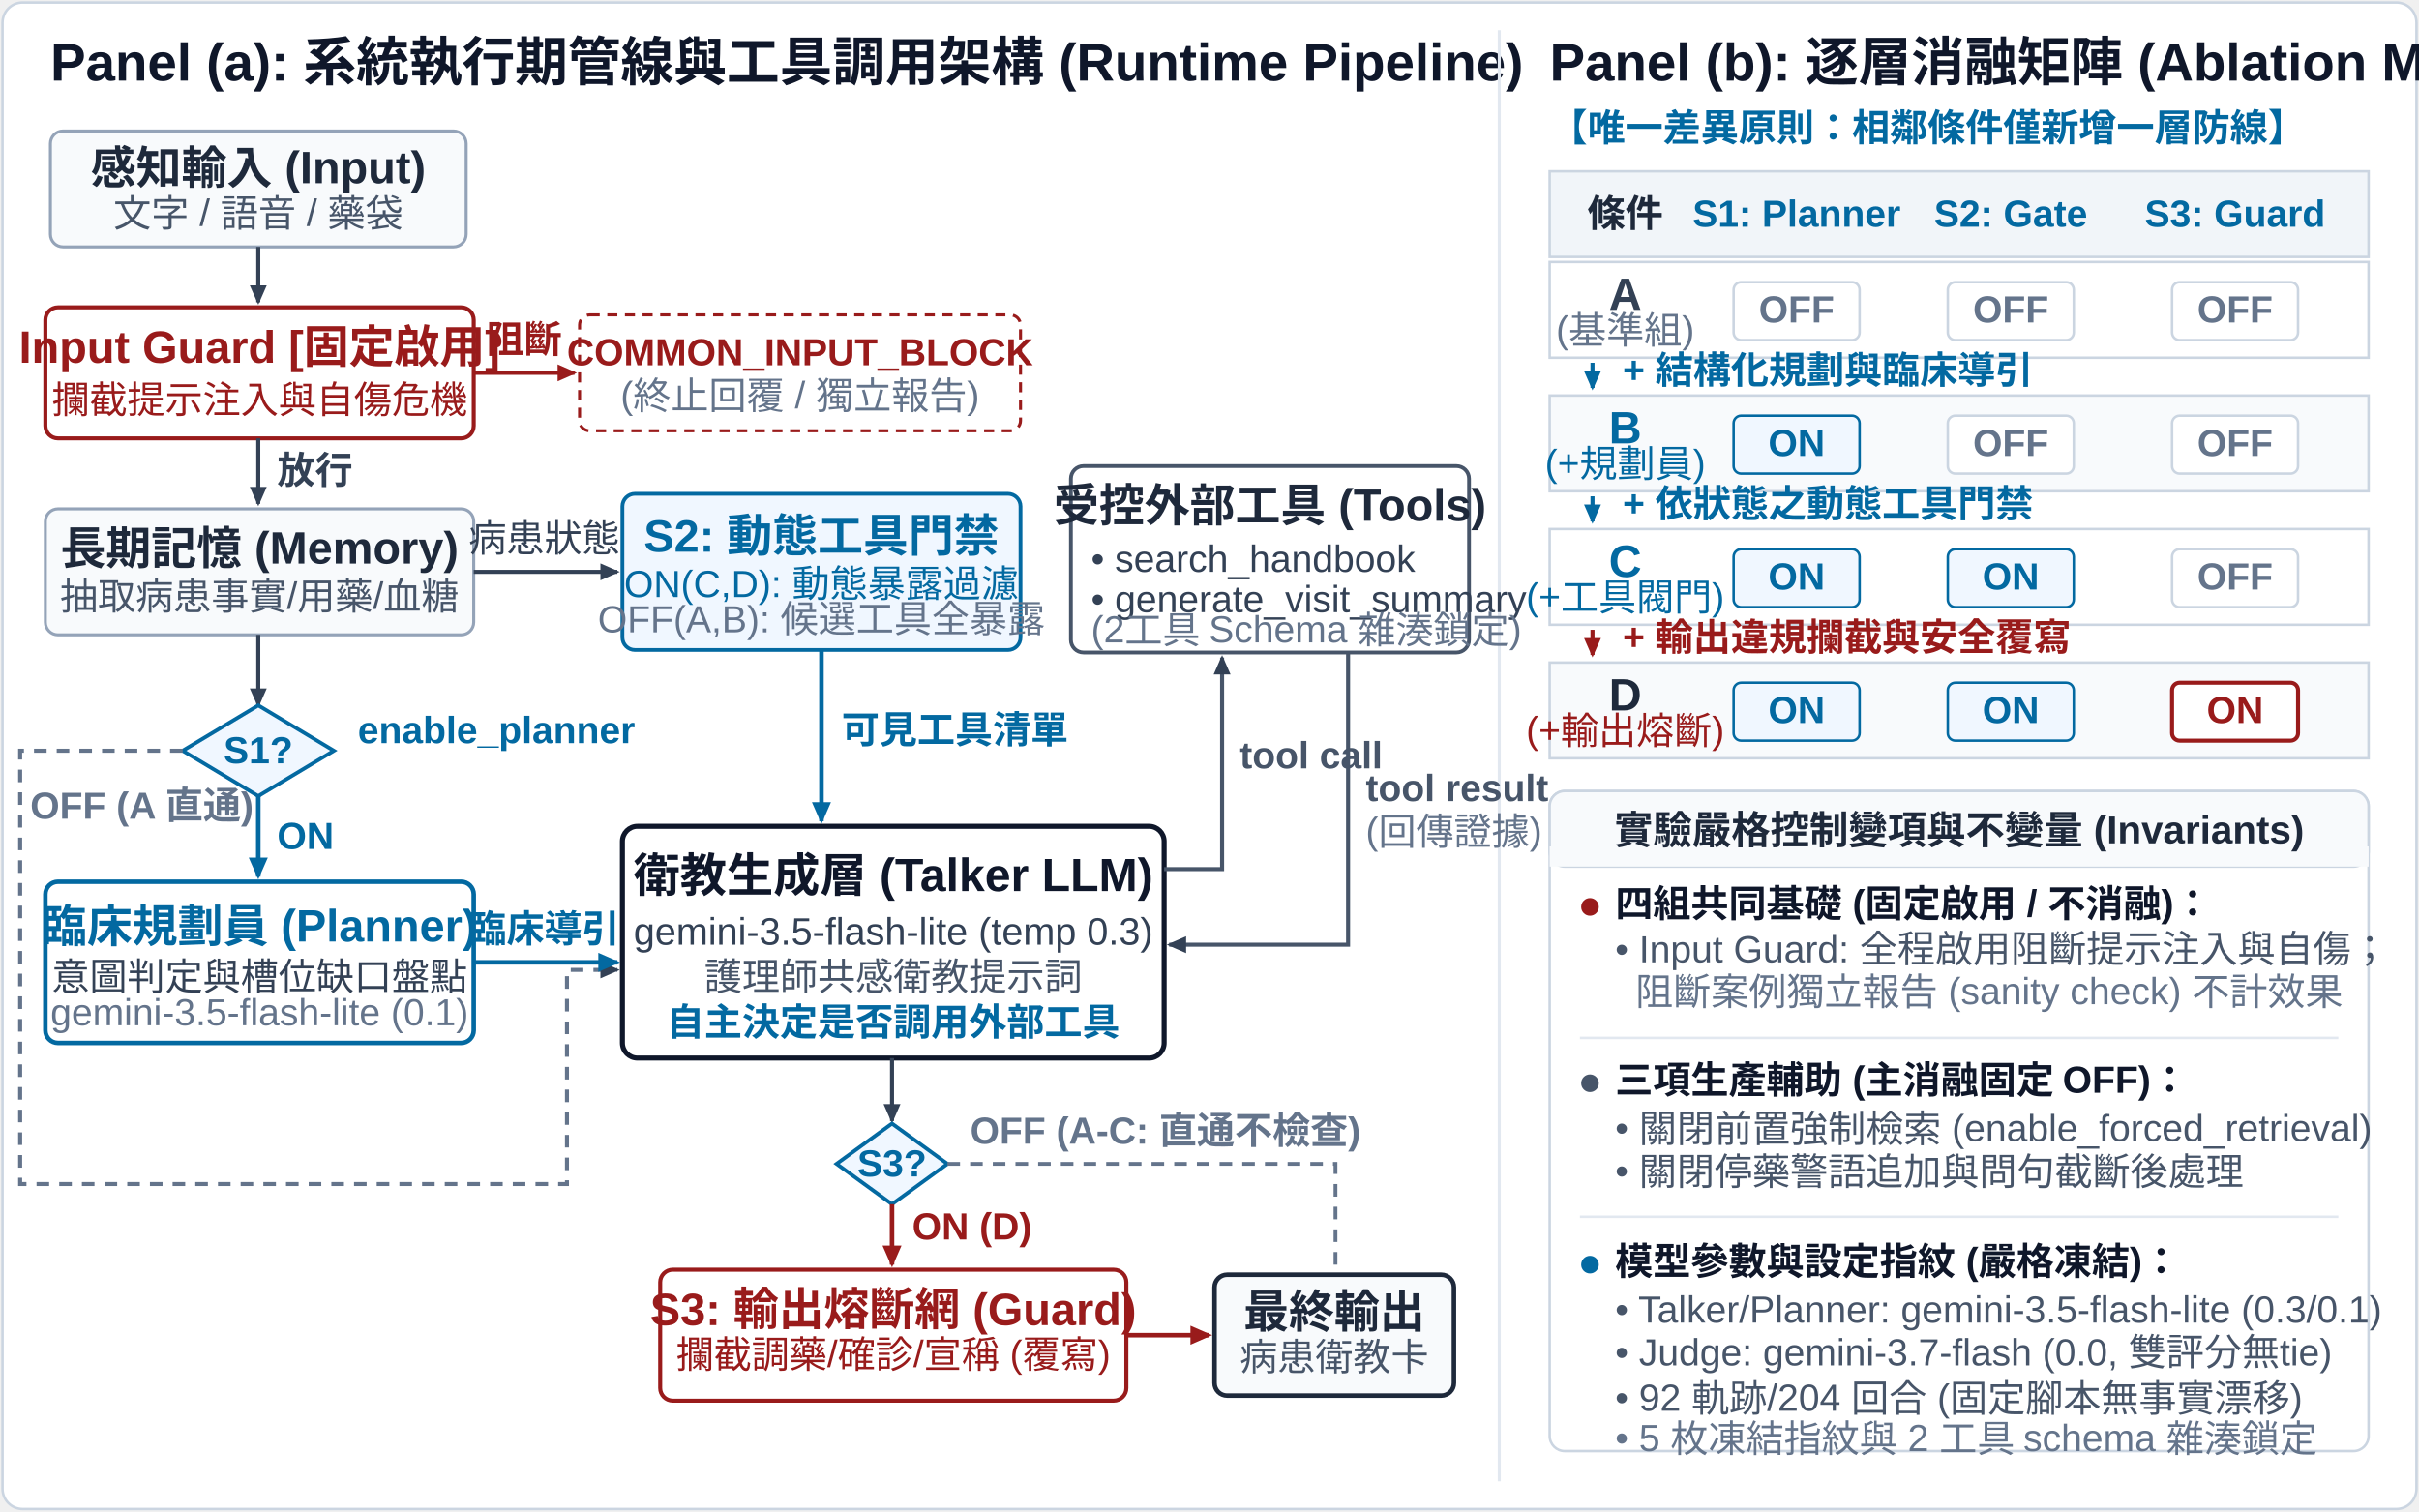
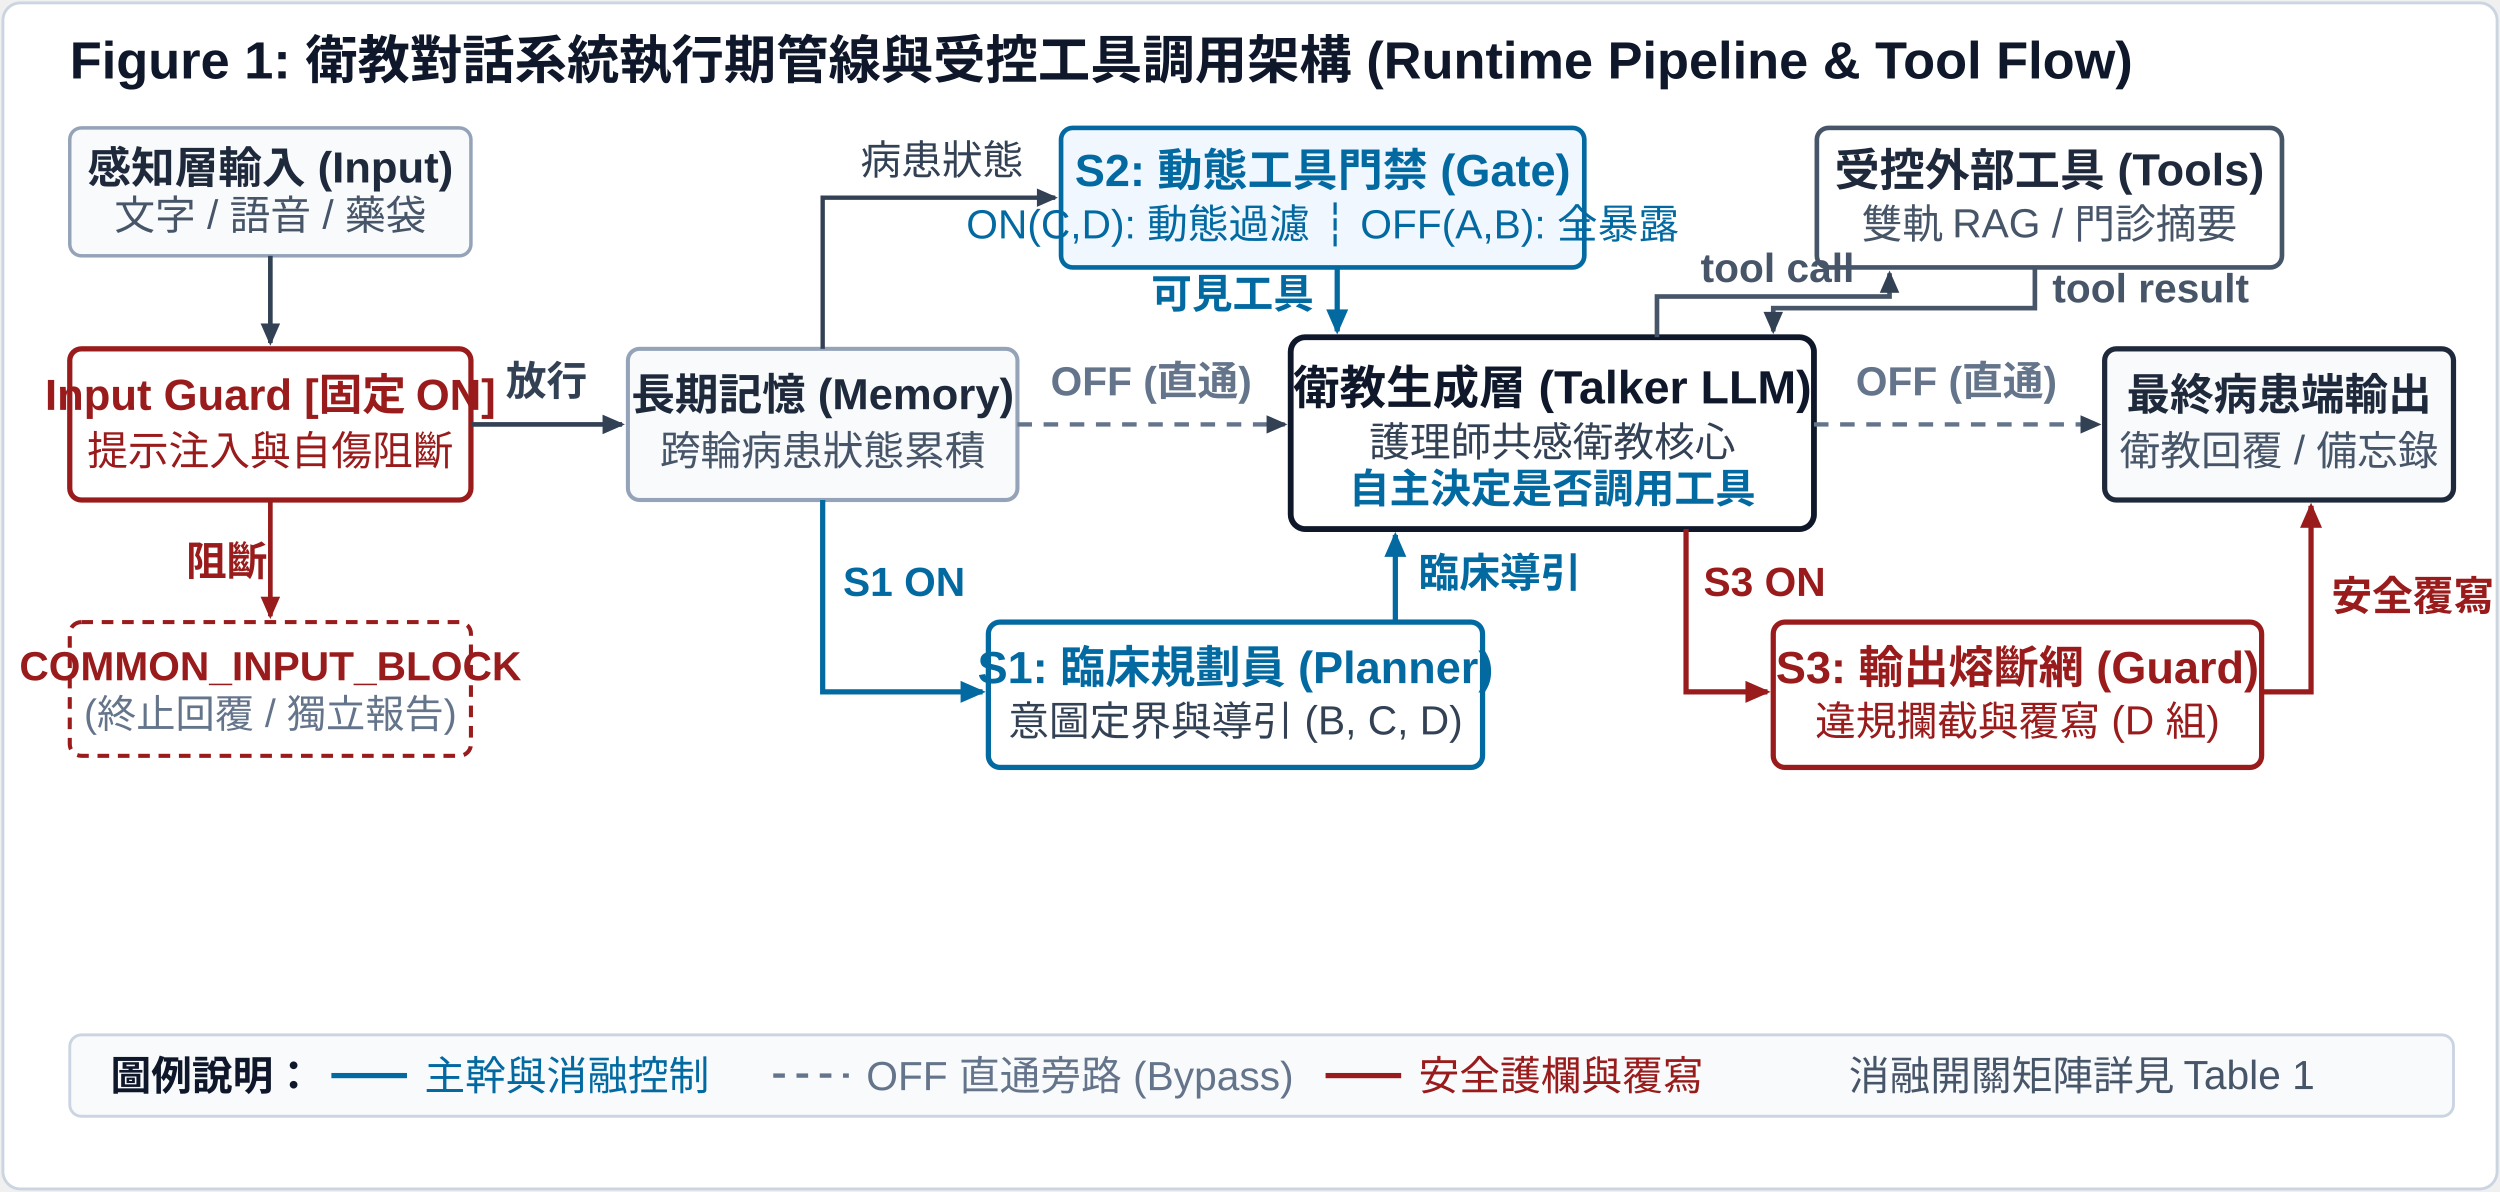
- <svg xmlns="http://www.w3.org/2000/svg" viewBox="0 0 960 600" width="100%" height="100%" style="background-color: #ffffff; font-family: -apple-system, BlinkMacSystemFont, 'Segoe UI', 'Noto Sans TC', 'Helvetica Neue', Arial, sans-serif;">
+ <svg xmlns="http://www.w3.org/2000/svg" viewBox="0 0 860 410" width="100%" height="100%" style="background-color: #ffffff; font-family: -apple-system, BlinkMacSystemFont, 'Segoe UI', 'Noto Sans TC', 'Helvetica Neue', Arial, sans-serif;">
  <defs>
    <marker id="arr-slate" viewBox="0 0 10 10" refX="7" refY="5" markerWidth="6" markerHeight="6" orient="auto-start-reverse">
      <path d="M 0 1.5 L 8 5 L 0 8.5 z" fill="#334155" />
    </marker>
    <marker id="arr-blue" viewBox="0 0 10 10" refX="7" refY="5" markerWidth="6" markerHeight="6" orient="auto-start-reverse">
      <path d="M 0 1.5 L 8 5 L 0 8.5 z" fill="#0369a1" />
    </marker>
    <marker id="arr-red" viewBox="0 0 10 10" refX="7" refY="5" markerWidth="6" markerHeight="6" orient="auto-start-reverse">
      <path d="M 0 1.5 L 8 5 L 0 8.5 z" fill="#991b1b" />
    </marker>
  </defs>
-   <rect x="1" y="1" width="958" height="598" rx="8" fill="#ffffff" stroke="#cbd5e1" stroke-width="1" />
-   <text x="20" y="32" font-size="21.0" font-weight="bold" fill="#0f172a">Panel (a): 系統執行期管線與工具調用架構 (Runtime Pipeline)</text>
-   <text x="615" y="32" font-size="21.0" font-weight="bold" fill="#0f172a">Panel (b): 逐層消融矩陣 (Ablation Matrix)</text>
-   <line x1="595" y1="12" x2="595" y2="588" stroke="#e2e8f0" stroke-width="1.2" />
-   <g transform="translate(20, 52)">
-     <rect width="165" height="46" rx="5" fill="#f8fafc" stroke="#94a3b8" stroke-width="1.2" />
-     <text x="82.5" y="21" font-size="18.0" font-weight="bold" fill="#1e293b" text-anchor="middle">感知輸入 (Input)</text>
-     <text x="82.5" y="38" font-size="15.0" fill="#475569" text-anchor="middle">文字 / 語音 / 藥袋</text>
+   <rect x="1" y="1" width="858" height="408" rx="6" fill="#ffffff" stroke="#cbd5e1" stroke-width="1" />
+   <text x="24" y="27" font-size="18.0" font-weight="bold" fill="#0f172a">Figure 1: 衛教對話系統執行期管線與受控工具調用架構 (Runtime Pipeline &amp; Tool Flow)</text>
+   <g transform="translate(365, 44)">
+     <rect width="180" height="48" rx="4" fill="#f0f7ff" stroke="#0369a1" stroke-width="1.6" />
+     <text x="90" y="20" font-size="15.5" font-weight="bold" fill="#0369a1" text-anchor="middle">S2: 動態工具門禁 (Gate)</text>
+     <text x="90" y="38" font-size="14.0" fill="#0369a1" text-anchor="middle">ON(C,D): 動態過濾 ┆ OFF(A,B): 全暴露</text>
  </g>
-   <path d="M 102.5 98 L 102.5 120" fill="none" stroke="#334155" stroke-width="1.6" marker-end="url(#arr-slate)" />
-   <g transform="translate(18, 122)">
-     <rect width="170" height="52" rx="5" fill="#ffffff" stroke="#991b1b" stroke-width="1.6" />
-     <text x="85" y="22" font-size="18.0" font-weight="bold" fill="#991b1b" text-anchor="middle">Input Guard [固定啟用]</text>
-     <text x="85" y="42" font-size="15.0" fill="#991b1b" text-anchor="middle">攔截提示注入與自傷危機</text>
+   <g transform="translate(625, 44)">
+     <rect width="160" height="48" rx="4" fill="#ffffff" stroke="#475569" stroke-width="1.6" />
+     <text x="80" y="20" font-size="15.5" font-weight="bold" fill="#1e293b" text-anchor="middle">受控外部工具 (Tools)</text>
+     <text x="80" y="38" font-size="14.0" fill="#475569" text-anchor="middle">雙軌 RAG / 門診摘要</text>
  </g>
-   <path d="M 188 148 L 228 148" fill="none" stroke="#991b1b" stroke-width="1.6" marker-end="url(#arr-red)" />
-   <text x="208" y="140" font-size="15.0" font-weight="bold" fill="#991b1b" text-anchor="middle">阻斷</text>
-   <g transform="translate(230, 125)">
-     <rect width="175" height="46" rx="4" fill="#ffffff" stroke="#991b1b" stroke-width="1.2" stroke-dasharray="4,3" />
-     <text x="87.5" y="20" font-size="15.0" font-weight="bold" fill="#991b1b" text-anchor="middle">COMMON_INPUT_BLOCK</text>
-     <text x="87.5" y="37" font-size="15.0" fill="#64748b" text-anchor="middle">(終止回覆 / 獨立報告)</text>
+   <g transform="translate(24, 44)">
+     <rect width="138" height="44" rx="4" fill="#f8fafc" stroke="#94a3b8" stroke-width="1.2" />
+     <text x="69" y="19" font-size="15.0" font-weight="bold" fill="#1e293b" text-anchor="middle">感知層輸入 (Input)</text>
+     <text x="69" y="35" font-size="14.0" fill="#475569" text-anchor="middle">文字 / 語音 / 藥袋</text>
  </g>
-   <path d="M 102.5 174 L 102.5 200" fill="none" stroke="#334155" stroke-width="1.6" marker-end="url(#arr-slate)" />
-   <text x="110" y="192" font-size="15.0" font-weight="bold" fill="#334155">放行</text>
-   <g transform="translate(18, 202)">
-     <rect width="170" height="50" rx="5" fill="#f8fafc" stroke="#94a3b8" stroke-width="1.2" />
-     <text x="85" y="22" font-size="18.0" font-weight="bold" fill="#1e293b" text-anchor="middle">長期記憶 (Memory)</text>
-     <text x="85" y="40" font-size="15.0" fill="#475569" text-anchor="middle">抽取病患事實/用藥/血糖</text>
+   <path d="M 93 88 L 93 118" fill="none" stroke="#334155" stroke-width="1.6" marker-end="url(#arr-slate)" />
+   <g transform="translate(24, 120)">
+     <rect width="138" height="52" rx="4" fill="#ffffff" stroke="#991b1b" stroke-width="1.8" />
+     <text x="69" y="21" font-size="15.0" font-weight="bold" fill="#991b1b" text-anchor="middle">Input Guard [固定 ON]</text>
+     <text x="69" y="40" font-size="14.0" fill="#991b1b" text-anchor="middle">提示注入與自傷阻斷</text>
  </g>
-   <path d="M 102.5 252 L 102.5 280" fill="none" stroke="#334155" stroke-width="1.6" marker-end="url(#arr-slate)" />
-   <g transform="translate(102.5, 298)">
-     <polygon points="0,-18 30,0 0,18 -30,0" fill="#f0f7ff" stroke="#0369a1" stroke-width="1.5" />
-     <text x="0" y="5" font-size="15.0" font-weight="bold" fill="#0369a1" text-anchor="middle">S1?</text>
+   <path d="M 93 172 L 93 212" fill="none" stroke="#991b1b" stroke-width="1.6" marker-end="url(#arr-red)" />
+   <text x="64" y="198" font-size="14.0" font-weight="bold" fill="#991b1b">阻斷</text>
+   <g transform="translate(24, 214)">
+     <rect width="138" height="46" rx="4" fill="#ffffff" stroke="#991b1b" stroke-width="1.4" stroke-dasharray="4,3" />
+     <text x="69" y="20" font-size="14.0" font-weight="bold" fill="#991b1b" text-anchor="middle">COMMON_INPUT_BLOCK</text>
+     <text x="69" y="36" font-size="13.5" fill="#64748b" text-anchor="middle">(終止回覆 / 獨立報告)</text>
  </g>
-   <text x="142" y="295" font-size="15.0" font-weight="bold" fill="#0369a1">enable_planner</text>
-   <path d="M 102.5 316 L 102.5 348" fill="none" stroke="#0369a1" stroke-width="1.8" marker-end="url(#arr-blue)" />
-   <text x="110" y="337" font-size="15.0" font-weight="bold" fill="#0369a1">ON</text>
-   <g transform="translate(18, 350)">
-     <rect width="170" height="64" rx="5" fill="#ffffff" stroke="#0369a1" stroke-width="1.8" />
-     <text x="85" y="24" font-size="18.0" font-weight="bold" fill="#0369a1" text-anchor="middle">臨床規劃員 (Planner)</text>
-     <text x="85" y="43" font-size="15.0" fill="#334155" text-anchor="middle">意圖判定與槽位缺口盤點</text>
-     <text x="85" y="57" font-size="15.0" fill="#64748b" text-anchor="middle">gemini-3.5-flash-lite (0.1)</text>
+   <path d="M 162 146 L 214 146" fill="none" stroke="#334155" stroke-width="1.6" marker-end="url(#arr-slate)" />
+   <text x="188" y="136" font-size="14.0" font-weight="bold" fill="#334155" text-anchor="middle">放行</text>
+   <g transform="translate(216, 120)">
+     <rect width="134" height="52" rx="4" fill="#f8fafc" stroke="#94a3b8" stroke-width="1.4" />
+     <text x="67" y="21" font-size="15.0" font-weight="bold" fill="#1e293b" text-anchor="middle">長期記憶 (Memory)</text>
+     <text x="67" y="40" font-size="14.0" fill="#475569" text-anchor="middle">跨輪病患狀態累積</text>
  </g>
-   <path d="M 72.5 298 L 8 298 L 8 470 L 225 470 L 225 385 L 245 385" fill="none" stroke="#64748b" stroke-width="1.6" stroke-dasharray="5,4" marker-end="url(#arr-slate)" />
-   <text x="12" y="325" font-size="15.0" font-weight="bold" fill="#64748b">OFF (A 直通)</text>
-   <path d="M 188 382 L 245 382" fill="none" stroke="#0369a1" stroke-width="1.8" marker-end="url(#arr-blue)" />
-   <text x="216" y="374" font-size="15.0" font-weight="bold" fill="#0369a1" text-anchor="middle">臨床導引</text>
-   <path d="M 188 227 L 245 227" fill="none" stroke="#334155" stroke-width="1.6" marker-end="url(#arr-slate)" />
-   <text x="216" y="219" font-size="15.0" fill="#334155" text-anchor="middle">病患狀態</text>
-   <g transform="translate(247, 196)">
-     <rect width="158" height="62" rx="5" fill="#f0f7ff" stroke="#0369a1" stroke-width="1.5" />
-     <text x="79" y="23" font-size="18.0" font-weight="bold" fill="#0369a1" text-anchor="middle">S2: 動態工具門禁</text>
-     <text x="79" y="41" font-size="15.0" fill="#0369a1" text-anchor="middle">ON(C,D): 動態暴露過濾</text>
-     <text x="79" y="55" font-size="15.0" fill="#64748b" text-anchor="middle">OFF(A,B): 候選工具全暴露</text>
+   <path d="M 283 120 L 283 68 L 363 68" fill="none" stroke="#334155" stroke-width="1.5" marker-end="url(#arr-slate)" />
+   <text x="296" y="60" font-size="14.0" fill="#334155">病患狀態</text>
+   <path d="M 350 146 L 442 146" fill="none" stroke="#64748b" stroke-width="1.5" stroke-dasharray="5,4" marker-end="url(#arr-slate)" />
+   <text x="396" y="136" font-size="14.0" font-weight="bold" fill="#64748b" text-anchor="middle">OFF (直通)</text>
+   <g transform="translate(444, 116)">
+     <rect width="180" height="66" rx="5" fill="#ffffff" stroke="#0f172a" stroke-width="2.0" />
+     <text x="90" y="23" font-size="16.0" font-weight="bold" fill="#0f172a" text-anchor="middle">衛教生成層 (Talker LLM)</text>
+     <text x="90" y="41" font-size="14.0" fill="#334155" text-anchor="middle">護理師共感衛教核心</text>
+     <text x="90" y="57" font-size="14.0" font-weight="bold" fill="#0369a1" text-anchor="middle">自主決定是否調用工具</text>
  </g>
-   <path d="M 326 258 L 326 326" fill="none" stroke="#0369a1" stroke-width="1.8" marker-end="url(#arr-blue)" />
-   <text x="334" y="295" font-size="15.0" font-weight="bold" fill="#0369a1">可見工具清單</text>
-   <g transform="translate(425, 185)">
-     <rect width="158" height="74" rx="5" fill="#ffffff" stroke="#475569" stroke-width="1.5" />
-     <text x="79" y="22" font-size="18.0" font-weight="bold" fill="#1e293b" text-anchor="middle">受控外部工具 (Tools)</text>
-     <text x="8" y="42" font-size="15.0" fill="#334155">• search_handbook</text>
-     <text x="8" y="58" font-size="15.0" fill="#334155">• generate_visit_summary</text>
-     <text x="8" y="70" font-size="15.0" fill="#64748b">(2工具 Schema 雜湊鎖定)</text>
+   <path d="M 460 92 L 460 114" fill="none" stroke="#0369a1" stroke-width="1.8" marker-end="url(#arr-blue)" />
+   <text x="452" y="106" font-size="14.0" font-weight="bold" fill="#0369a1" text-anchor="end">可見工具</text>
+   <path d="M 570 116 L 570 102 L 650 102 L 650 94" fill="none" stroke="#475569" stroke-width="1.6" marker-end="url(#arr-slate)" />
+   <text x="585" y="97" font-size="14.0" font-weight="bold" fill="#475569">tool call</text>
+   <path d="M 700 92 L 700 106 L 610 106 L 610 114" fill="none" stroke="#475569" stroke-width="1.6" marker-end="url(#arr-slate)" />
+   <text x="706" y="104" font-size="14.0" font-weight="bold" fill="#475569">tool result</text>
+   <path d="M 624 146 L 722 146" fill="none" stroke="#64748b" stroke-width="1.5" stroke-dasharray="5,4" marker-end="url(#arr-slate)" />
+   <text x="673" y="136" font-size="14.0" font-weight="bold" fill="#64748b" text-anchor="middle">OFF (直通)</text>
+   <g transform="translate(724, 120)">
+     <rect width="120" height="52" rx="4" fill="#f8fafc" stroke="#1e293b" stroke-width="1.8" />
+     <text x="60" y="21" font-size="15.0" font-weight="bold" fill="#1e293b" text-anchor="middle">最終病患端輸出</text>
+     <text x="60" y="40" font-size="14.0" fill="#475569" text-anchor="middle">衛教回覆 / 備忘錄</text>
  </g>
-   <g transform="translate(247, 328)">
-     <rect width="215" height="92" rx="6" fill="#ffffff" stroke="#0f172a" stroke-width="2.0" />
-     <text x="107.5" y="26" font-size="18.5" font-weight="bold" fill="#0f172a" text-anchor="middle">衛教生成層 (Talker LLM)</text>
-     <text x="107.5" y="47" font-size="15.2" fill="#334155" text-anchor="middle">gemini-3.5-flash-lite (temp 0.3)</text>
-     <text x="107.5" y="65" font-size="15.0" fill="#475569" text-anchor="middle">護理師共感衛教提示詞</text>
-     <text x="107.5" y="83" font-size="15.0" font-weight="bold" fill="#0369a1" text-anchor="middle">自主決定是否調用外部工具</text>
+   <path d="M 283 172 L 283 238 L 338 238" fill="none" stroke="#0369a1" stroke-width="1.8" marker-end="url(#arr-blue)" />
+   <text x="290" y="205" font-size="14.0" font-weight="bold" fill="#0369a1">S1 ON</text>
+   <g transform="translate(340, 214)">
+     <rect width="170" height="50" rx="4" fill="#ffffff" stroke="#0369a1" stroke-width="1.8" />
+     <text x="85" y="21" font-size="15.5" font-weight="bold" fill="#0369a1" text-anchor="middle">S1: 臨床規劃員 (Planner)</text>
+     <text x="85" y="39" font-size="14.0" fill="#334155" text-anchor="middle">意圖定界與導引 (B, C, D)</text>
  </g>
-   <path d="M 462 345 L 485 345 L 485 261" fill="none" stroke="#475569" stroke-width="1.6" marker-end="url(#arr-slate)" />
-   <text x="492" y="305" font-size="15.0" font-weight="bold" fill="#475569">tool call</text>
-   <path d="M 535 259 L 535 375 L 464 375" fill="none" stroke="#475569" stroke-width="1.6" marker-end="url(#arr-slate)" />
-   <text x="542" y="318" font-size="15.0" font-weight="bold" fill="#475569">tool result</text>
-   <text x="542" y="335" font-size="15.0" fill="#64748b">(回傳證據)</text>
-   <path d="M 354 420 L 354 445" fill="none" stroke="#334155" stroke-width="1.6" marker-end="url(#arr-slate)" />
-   <g transform="translate(354, 462)">
-     <polygon points="0,-16 22,0 0,16 -22,0" fill="#f0f7ff" stroke="#0369a1" stroke-width="1.5" />
-     <text x="0" y="5" font-size="15.0" font-weight="bold" fill="#0369a1" text-anchor="middle">S3?</text>
+   <path d="M 480 214 L 480 184" fill="none" stroke="#0369a1" stroke-width="1.8" marker-end="url(#arr-blue)" />
+   <text x="488" y="202" font-size="14.0" font-weight="bold" fill="#0369a1">臨床導引</text>
+   <path d="M 580 182 L 580 238 L 608 238" fill="none" stroke="#991b1b" stroke-width="1.8" marker-end="url(#arr-red)" />
+   <text x="586" y="205" font-size="14.0" font-weight="bold" fill="#991b1b">S3 ON</text>
+   <g transform="translate(610, 214)">
+     <rect width="168" height="50" rx="4" fill="#ffffff" stroke="#991b1b" stroke-width="1.8" />
+     <text x="84" y="21" font-size="15.5" font-weight="bold" fill="#991b1b" text-anchor="middle">S3: 輸出熔斷網 (Guard)</text>
+     <text x="84" y="39" font-size="14.0" fill="#991b1b" text-anchor="middle">違規攔截與覆寫 (D 組)</text>
  </g>
-   <path d="M 354 478 L 354 502" fill="none" stroke="#991b1b" stroke-width="1.8" marker-end="url(#arr-red)" />
-   <text x="362" y="492" font-size="15.0" font-weight="bold" fill="#991b1b">ON (D)</text>
-   <path d="M 376 462 L 530 462 L 530 545 L 485 545" fill="none" stroke="#64748b" stroke-width="1.5" stroke-dasharray="5,4" marker-end="url(#arr-slate)" />
-   <text x="385" y="454" font-size="15.0" font-weight="bold" fill="#64748b">OFF (A-C: 直通不檢查)</text>
-   <g transform="translate(262, 504)">
-     <rect width="185" height="52" rx="5" fill="#ffffff" stroke="#991b1b" stroke-width="1.6" />
-     <text x="92.5" y="22" font-size="18.0" font-weight="bold" fill="#991b1b" text-anchor="middle">S3: 輸出熔斷網 (Guard)</text>
-     <text x="92.5" y="39" font-size="15.0" fill="#991b1b" text-anchor="middle">攔截調藥/確診/宣稱 (覆寫)</text>
-   </g>
-   <path d="M 447 530 L 480 530" fill="none" stroke="#991b1b" stroke-width="1.8" marker-end="url(#arr-red)" />
-   <g transform="translate(482, 506)">
-     <rect width="95" height="48" rx="5" fill="#f8fafc" stroke="#1e293b" stroke-width="1.8" />
-     <text x="47.5" y="21" font-size="18.0" font-weight="bold" fill="#1e293b" text-anchor="middle">最終輸出</text>
-     <text x="47.5" y="38" font-size="15.0" fill="#475569" text-anchor="middle">病患衛教卡</text>
-   </g>
-   <text x="615" y="56" font-size="15.0" font-weight="bold" fill="#0369a1">【唯一差異原則：相鄰條件僅新增一層防線】</text>
-   <g transform="translate(615, 68)">
-     <rect width="325" height="34" fill="#f1f5f9" stroke="#cbd5e1" stroke-width="1" />
-     <text x="30" y="22" font-size="15.0" font-weight="bold" fill="#1e293b" text-anchor="middle">條件</text>
-     <text x="98" y="22" font-size="15.0" font-weight="bold" fill="#0369a1" text-anchor="middle">S1: Planner</text>
-     <text x="183" y="22" font-size="15.0" font-weight="bold" fill="#0369a1" text-anchor="middle">S2: Gate</text>
-     <text x="272" y="22" font-size="15.0" font-weight="bold" fill="#0369a1" text-anchor="middle">S3: Guard</text>
-   </g>
-   <g transform="translate(615, 104)">
-     <rect width="325" height="38" fill="#ffffff" stroke="#cbd5e1" stroke-width="1" />
-     <text x="30" y="19" font-size="18.0" font-weight="bold" fill="#334155" text-anchor="middle">A</text>
-     <text x="30" y="32" font-size="15.0" fill="#64748b" text-anchor="middle">(基準組)</text>
-     <rect x="73" y="8" width="50" height="23" rx="3" fill="#ffffff" stroke="#cbd5e1" />
-     <text x="98" y="24" font-size="15.0" font-weight="bold" fill="#64748b" text-anchor="middle">OFF</text>
-     <rect x="158" y="8" width="50" height="23" rx="3" fill="#ffffff" stroke="#cbd5e1" />
-     <text x="183" y="24" font-size="15.0" font-weight="bold" fill="#64748b" text-anchor="middle">OFF</text>
-     <rect x="247" y="8" width="50" height="23" rx="3" fill="#ffffff" stroke="#cbd5e1" />
-     <text x="272" y="24" font-size="15.0" font-weight="bold" fill="#64748b" text-anchor="middle">OFF</text>
-   </g>
-   <path d="M 632 144 L 632 154" fill="none" stroke="#0369a1" stroke-width="1.6" marker-end="url(#arr-blue)" />
-   <text x="644" y="152" font-size="15.0" font-weight="bold" fill="#0369a1">+ 結構化規劃與臨床導引</text>
-   <g transform="translate(615, 157)">
-     <rect width="325" height="38" fill="#f8fafc" stroke="#cbd5e1" stroke-width="1" />
-     <text x="30" y="19" font-size="18.0" font-weight="bold" fill="#0369a1" text-anchor="middle">B</text>
-     <text x="30" y="32" font-size="15.0" fill="#0369a1" text-anchor="middle">(+規劃員)</text>
-     <rect x="73" y="8" width="50" height="23" rx="3" fill="#f0f7ff" stroke="#0369a1" />
-     <text x="98" y="24" font-size="15.0" font-weight="bold" fill="#0369a1" text-anchor="middle">ON</text>
-     <rect x="158" y="8" width="50" height="23" rx="3" fill="#ffffff" stroke="#cbd5e1" />
-     <text x="183" y="24" font-size="15.0" font-weight="bold" fill="#64748b" text-anchor="middle">OFF</text>
-     <rect x="247" y="8" width="50" height="23" rx="3" fill="#ffffff" stroke="#cbd5e1" />
-     <text x="272" y="24" font-size="15.0" font-weight="bold" fill="#64748b" text-anchor="middle">OFF</text>
-   </g>
-   <path d="M 632 197 L 632 207" fill="none" stroke="#0369a1" stroke-width="1.6" marker-end="url(#arr-blue)" />
-   <text x="644" y="205" font-size="15.0" font-weight="bold" fill="#0369a1">+ 依狀態之動態工具門禁</text>
-   <g transform="translate(615, 210)">
-     <rect width="325" height="38" fill="#ffffff" stroke="#cbd5e1" stroke-width="1" />
-     <text x="30" y="19" font-size="18.0" font-weight="bold" fill="#0369a1" text-anchor="middle">C</text>
-     <text x="30" y="32" font-size="15.0" fill="#0369a1" text-anchor="middle">(+工具閥門)</text>
-     <rect x="73" y="8" width="50" height="23" rx="3" fill="#f0f7ff" stroke="#0369a1" />
-     <text x="98" y="24" font-size="15.0" font-weight="bold" fill="#0369a1" text-anchor="middle">ON</text>
-     <rect x="158" y="8" width="50" height="23" rx="3" fill="#f0f7ff" stroke="#0369a1" />
-     <text x="183" y="24" font-size="15.0" font-weight="bold" fill="#0369a1" text-anchor="middle">ON</text>
-     <rect x="247" y="8" width="50" height="23" rx="3" fill="#ffffff" stroke="#cbd5e1" />
-     <text x="272" y="24" font-size="15.0" font-weight="bold" fill="#64748b" text-anchor="middle">OFF</text>
-   </g>
-   <path d="M 632 250 L 632 260" fill="none" stroke="#991b1b" stroke-width="1.6" marker-end="url(#arr-red)" />
-   <text x="644" y="258" font-size="15.0" font-weight="bold" fill="#991b1b">+ 輸出違規攔截與安全覆寫</text>
-   <g transform="translate(615, 263)">
-     <rect width="325" height="38" fill="#f8fafc" stroke="#cbd5e1" stroke-width="1" />
-     <text x="30" y="19" font-size="18.0" font-weight="bold" fill="#1e293b" text-anchor="middle">D</text>
-     <text x="30" y="32" font-size="15.0" fill="#991b1b" text-anchor="middle">(+輸出熔斷)</text>
-     <rect x="73" y="8" width="50" height="23" rx="3" fill="#f0f7ff" stroke="#0369a1" />
-     <text x="98" y="24" font-size="15.0" font-weight="bold" fill="#0369a1" text-anchor="middle">ON</text>
-     <rect x="158" y="8" width="50" height="23" rx="3" fill="#f0f7ff" stroke="#0369a1" />
-     <text x="183" y="24" font-size="15.0" font-weight="bold" fill="#0369a1" text-anchor="middle">ON</text>
-     <rect x="247" y="8" width="50" height="23" rx="3" fill="#ffffff" stroke="#991b1b" stroke-width="1.6" />
-     <text x="272" y="24" font-size="15.0" font-weight="bold" fill="#991b1b" text-anchor="middle">ON</text>
-   </g>
-   <g transform="translate(615, 314)">
-     <rect width="325" height="262" rx="6" fill="#ffffff" stroke="#cbd5e1" stroke-width="1" />
-     <rect width="325" height="30" rx="6" fill="#f8fafc" stroke="#cbd5e1" stroke-width="1" />
-     <rect y="22" width="325" height="8" fill="#f8fafc" />
-     <text x="162.5" y="21" font-size="15.5" font-weight="bold" fill="#1e293b" text-anchor="middle">實驗嚴格控制變項與不變量 (Invariants)</text>
-     <circle cx="16" cy="46" r="3.5" fill="#991b1b" />
-     <text x="26" y="50" font-size="15.0" font-weight="bold" fill="#0f172a">四組共同基礎 (固定啟用 / 不消融)：</text>
-     <text x="26" y="68" font-size="15.0" fill="#475569">• Input Guard: 全程啟用阻斷提示注入與自傷；</text>
-     <text x="34" y="85" font-size="15.0" fill="#64748b">阻斷案例獨立報告 (sanity check) 不計效果</text>
-     <line x1="12" y1="98" x2="313" y2="98" stroke="#e2e8f0" stroke-width="1" />
-     <circle cx="16" cy="116" r="3.5" fill="#475569" />
-     <text x="26" y="120" font-size="15.0" font-weight="bold" fill="#0f172a">三項生產輔助 (主消融固定 OFF)：</text>
-     <text x="26" y="139" font-size="15.0" fill="#475569">• 關閉前置強制檢索 (enable_forced_retrieval)</text>
-     <text x="26" y="156" font-size="15.0" fill="#475569">• 關閉停藥警語追加與問句截斷後處理</text>
-     <line x1="12" y1="169" x2="313" y2="169" stroke="#e2e8f0" stroke-width="1" />
-     <circle cx="16" cy="188" r="3.5" fill="#0369a1" />
-     <text x="26" y="192" font-size="15.0" font-weight="bold" fill="#0f172a">模型參數與設定指紋 (嚴格凍結)：</text>
-     <text x="26" y="211" font-size="15.0" fill="#475569">• Talker/Planner: gemini-3.5-flash-lite (0.3/0.1)</text>
-     <text x="26" y="228" font-size="15.0" fill="#475569">• Judge: gemini-3.7-flash (0.0, 雙評分無tie)</text>
-     <text x="26" y="246" font-size="15.0" fill="#475569">• 92 軌跡/204 回合 (固定腳本無事實漂移)</text>
-     <text x="26" y="262" font-size="15.0" fill="#64748b">• 5 枚凍結指紋與 2 工具 schema 雜湊鎖定</text>
+   <path d="M 778 238 L 795 238 L 795 174" fill="none" stroke="#991b1b" stroke-width="1.8" marker-end="url(#arr-red)" />
+   <text x="802" y="210" font-size="14.0" font-weight="bold" fill="#991b1b">安全覆寫</text>
+   <g transform="translate(24, 356)">
+     <rect width="820" height="28" rx="4" fill="#f8fafc" stroke="#cbd5e1" stroke-width="1" />
+     <text x="14" y="19" font-size="14.0" font-weight="bold" fill="#0f172a">圖例說明：</text>
+     <line x1="90" y1="14" x2="116" y2="14" stroke="#0369a1" stroke-width="1.8" />
+     <text x="122" y="19" font-size="14.0" fill="#0369a1">主幹與消融控制</text>
+     <line x1="242" y1="14" x2="268" y2="14" stroke="#64748b" stroke-width="1.5" stroke-dasharray="4,4" />
+     <text x="274" y="19" font-size="14.0" fill="#64748b">OFF 直通旁路 (Bypass)</text>
+     <line x1="432" y1="14" x2="458" y2="14" stroke="#991b1b" stroke-width="1.8" />
+     <text x="464" y="19" font-size="14.0" fill="#991b1b">安全護欄與覆寫</text>
+     <text x="612" y="19" font-size="14.0" fill="#475569">消融開關矩陣詳見 Table 1</text>
  </g>
</svg>
